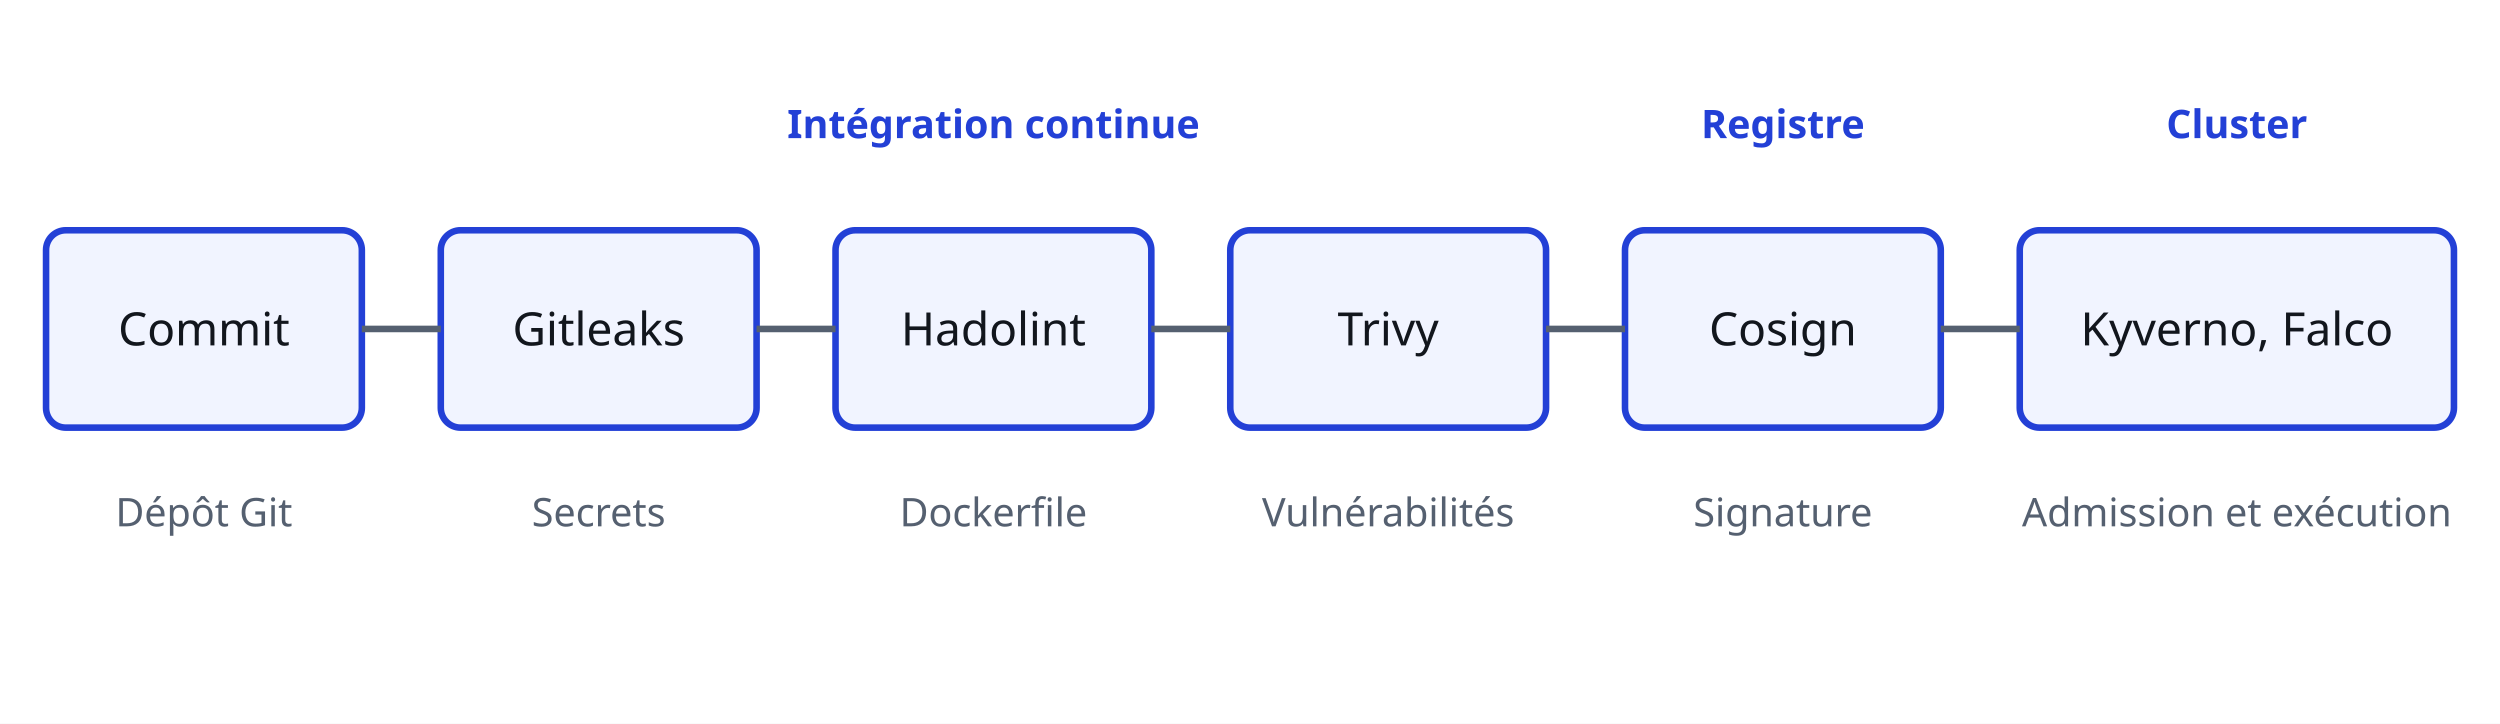
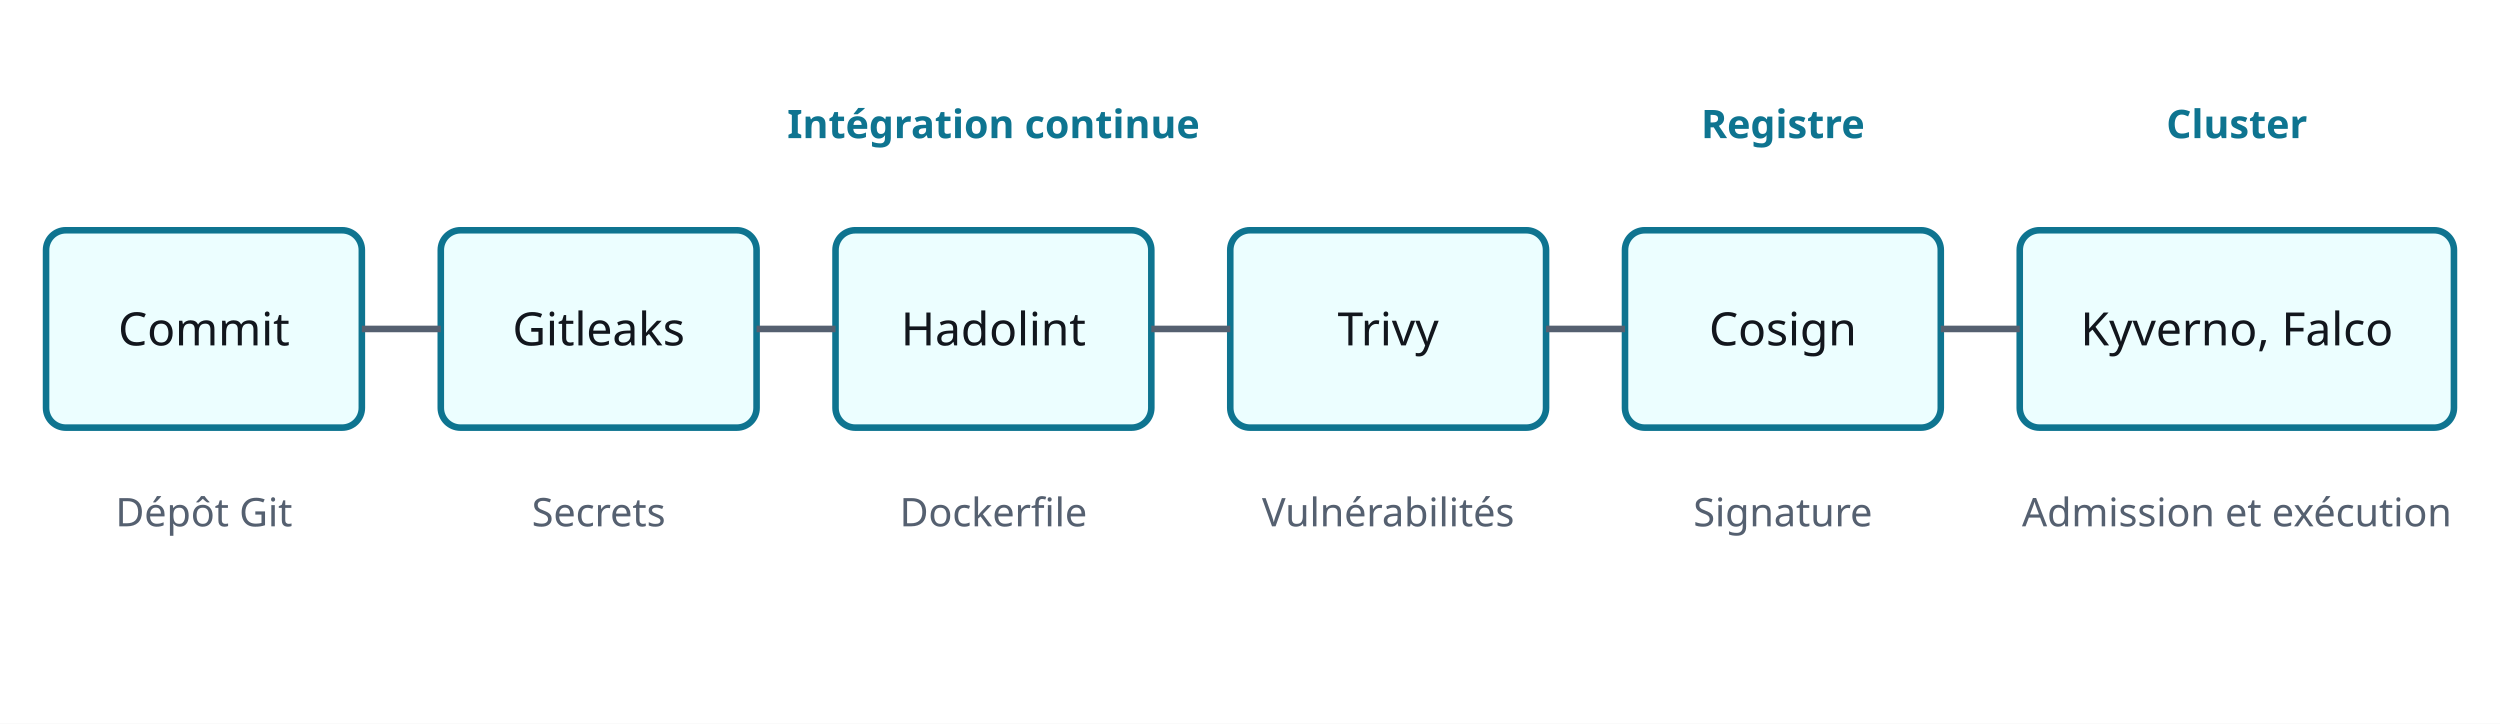
<svg xmlns="http://www.w3.org/2000/svg" viewBox="0 0 760 220" role="img" aria-labelledby="t d">
  <rect width="760" height="220" fill="#ffffff" />
  <g font-family="system-ui,sans-serif" font-size="14" fill="#12161d" text-anchor="middle">
-     <g stroke="#2340d6" stroke-width="2" fill="#f1f4ff">
+     <g stroke="#0e7490" stroke-width="2" fill="#ecfeff">
      <rect x="14" y="70" width="96" height="60" rx="6" />
      <rect x="134" y="70" width="96" height="60" rx="6" />
      <rect x="254" y="70" width="96" height="60" rx="6" />
      <rect x="374" y="70" width="96" height="60" rx="6" />
      <rect x="494" y="70" width="96" height="60" rx="6" />
      <rect x="614" y="70" width="132" height="60" rx="6" />
    </g>
    <g stroke="#556070" stroke-width="2">
      <path d="M110 100h24M230 100h24M350 100h24M470 100h24M590 100h24" />
    </g>
    <text x="62" y="105">Commit</text>
    <text x="182" y="105">Gitleaks</text>
    <text x="302" y="105">Hadolint</text>
    <text x="422" y="105">Trivy</text>
    <text x="542" y="105">Cosign</text>
    <text x="680" y="105">Kyverno, Falco</text>
    <g font-size="12" fill="#556070">
      <text x="62" y="160">Dépôt Git</text>
      <text x="182" y="160">Secrets</text>
      <text x="302" y="160">Dockerfile</text>
      <text x="422" y="160">Vulnérabilités</text>
      <text x="542" y="160">Signature</text>
      <text x="680" y="160">Admission et exécution</text>
    </g>
-     <g font-size="12" fill="#2340d6" font-weight="600">
+     <g font-size="12" fill="#0e7490" font-weight="600">
      <text x="302" y="42">Intégration continue</text>
      <text x="542" y="42">Registre</text>
      <text x="680" y="42">Cluster</text>
    </g>
  </g>
</svg>
